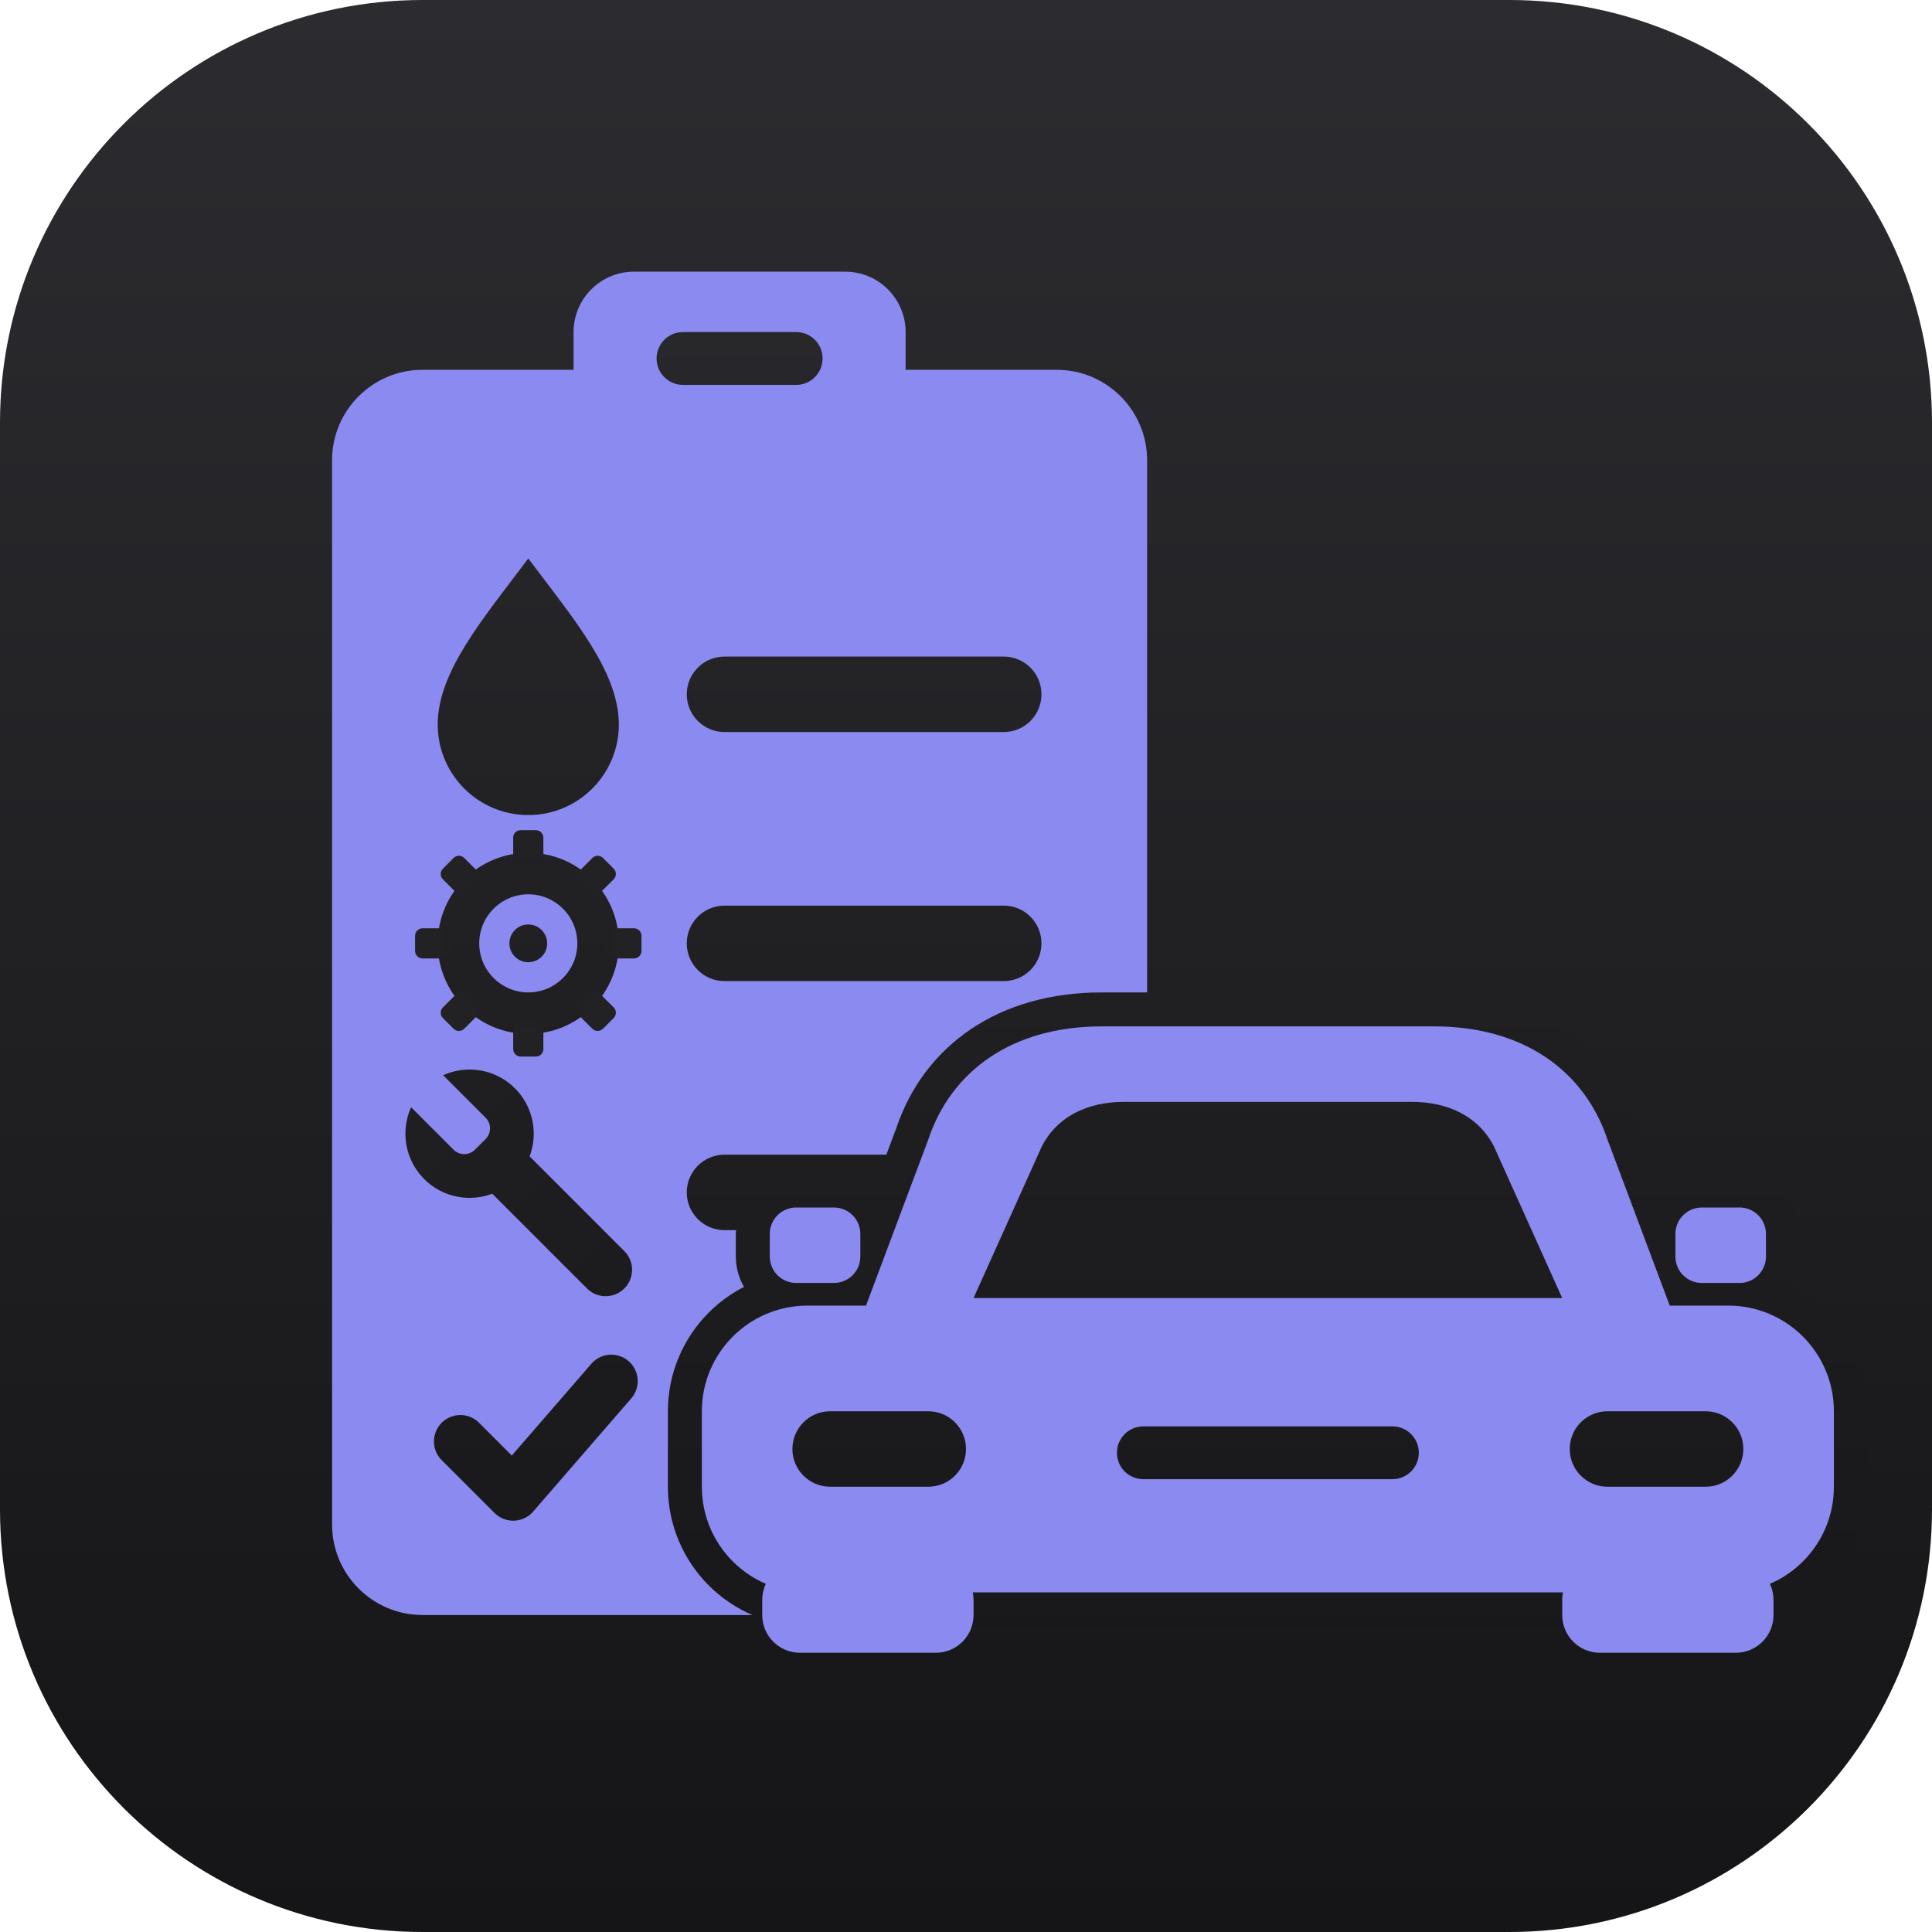
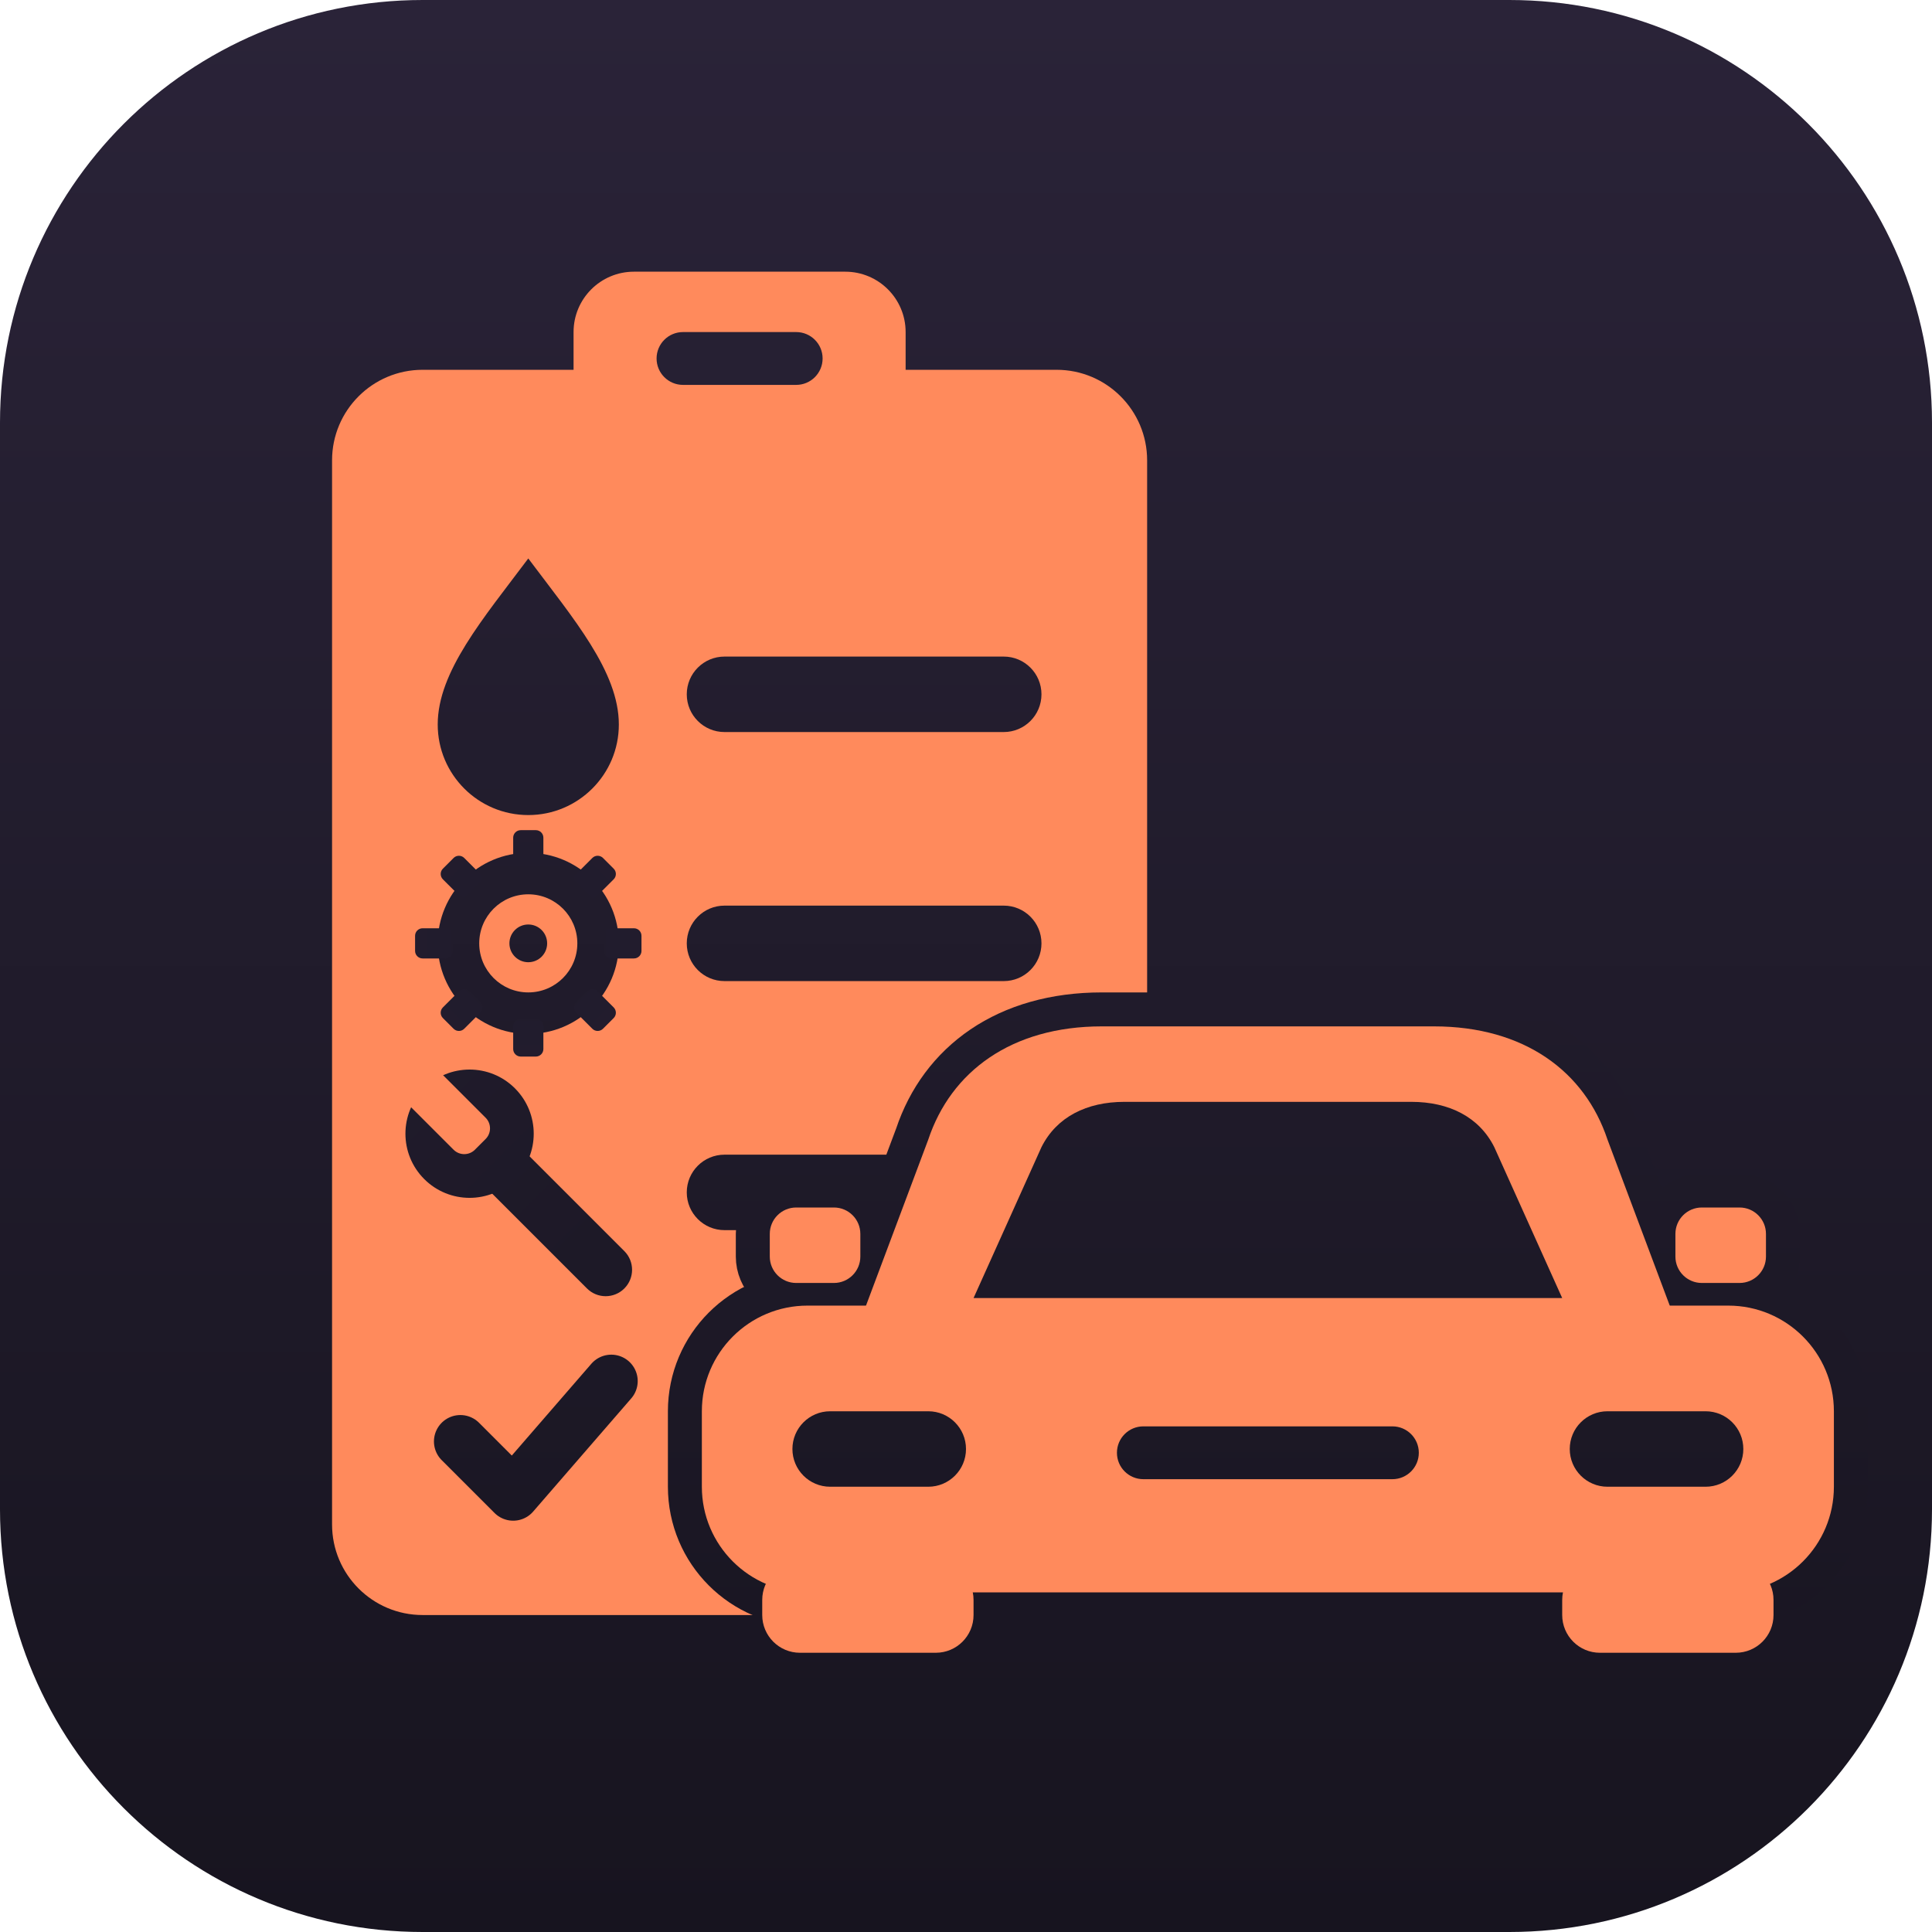
<svg xmlns="http://www.w3.org/2000/svg" width="512" height="512" viewBox="0 0 512 512">
  <defs>
    <linearGradient id="bg" gradientUnits="userSpaceOnUse" x1="0" y1="0" x2="0" y2="512">
-       <stop offset="0" stop-color="#2C2C30" />
-       <stop offset="1" stop-color="#151517" />
+       <stop offset="0" stop-color="#2A2338" />
+       <stop offset="1" stop-color="#17141F" />
    </linearGradient>
  </defs>
  <rect width="512" height="512" rx="112" fill="url(#bg)" />
  <g transform="translate(256 256) scale(1) translate(-256 -256)">
    <g transform="translate(-4 -6)">
-       <rect x="92" y="104" width="216" height="330" rx="24" fill="#8A8AF0" />
-       <rect x="156" y="78" width="88" height="48" rx="16" fill="#8A8AF0" />
+       <rect x="92" y="104" width="216" height="330" rx="24" fill="#FF8A5C" />
+       <rect x="156" y="78" width="88" height="48" rx="16" fill="#FF8A5C" />
      <rect x="178" y="94" width="44" height="14" rx="7" fill="url(#bg)" />
      <path fill="url(#bg)" d="M144 154 C156 170 168 184 168 198 A24 24 0 0 1 120 198 C120 184 132 170 144 154 Z" />
      <rect x="186" y="180" width="94" height="20" rx="10" fill="url(#bg)" />
      <circle cx="144" cy="256" r="24" fill="url(#bg)" />
      <rect x="140" y="226" width="8" height="10" rx="2" fill="url(#bg)" transform="rotate(0 144 256)" />
      <rect x="140" y="226" width="8" height="10" rx="2" fill="url(#bg)" transform="rotate(45 144 256)" />
      <rect x="140" y="226" width="8" height="10" rx="2" fill="url(#bg)" transform="rotate(90 144 256)" />
      <rect x="140" y="226" width="8" height="10" rx="2" fill="url(#bg)" transform="rotate(135 144 256)" />
      <rect x="140" y="226" width="8" height="10" rx="2" fill="url(#bg)" transform="rotate(180 144 256)" />
      <rect x="140" y="226" width="8" height="10" rx="2" fill="url(#bg)" transform="rotate(225 144 256)" />
      <rect x="140" y="226" width="8" height="10" rx="2" fill="url(#bg)" transform="rotate(270 144 256)" />
      <rect x="140" y="226" width="8" height="10" rx="2" fill="url(#bg)" transform="rotate(315 144 256)" />
-       <circle cx="144" cy="256" r="13" fill="#8A8AF0" />
+       <circle cx="144" cy="256" r="13" fill="#FF8A5C" />
      <circle cx="144" cy="256" r="5" fill="url(#bg)" />
      <rect x="186" y="246" width="94" height="20" rx="10" fill="url(#bg)" />
      <g transform="rotate(-45 144 322)">
        <rect x="137" y="306" width="14" height="52" rx="7" fill="url(#bg)" />
        <circle cx="144" cy="300" r="17" fill="url(#bg)" />
-         <rect x="138" y="278" width="12" height="26" rx="4" fill="#8A8AF0" />
+         <rect x="138" y="278" width="12" height="26" rx="4" fill="#FF8A5C" />
      </g>
      <rect x="186" y="312" width="94" height="20" rx="10" fill="url(#bg)" />
      <path d="M126 388 L140 402 L166 372" fill="none" stroke="url(#bg)" stroke-width="14" stroke-linecap="round" stroke-linejoin="round" />
      <rect x="186" y="378" width="94" height="20" rx="10" fill="url(#bg)" />
      <g stroke="url(#bg)" stroke-width="18" stroke-linejoin="round">
-         <path fill="#8A8AF0" d="M226 372 L250 308 C256 290 272 278 296 278 L384 278 C408 278 424 290 430 308 L454 372 Z" />
-         <rect x="190" y="352" width="300" height="76" rx="28" fill="#8A8AF0" />
-         <rect x="208" y="326" width="24" height="20" rx="7" fill="#8A8AF0" />
-         <rect x="448" y="326" width="24" height="20" rx="7" fill="#8A8AF0" />
+         <path fill="#FF8A5C" d="M226 372 L250 308 C256 290 272 278 296 278 L384 278 C408 278 424 290 430 308 L454 372 Z" />
+         <rect x="190" y="352" width="300" height="76" rx="28" fill="#FF8A5C" />
+         <rect x="208" y="326" width="24" height="20" rx="7" fill="#FF8A5C" />
+         <rect x="448" y="326" width="24" height="20" rx="7" fill="#FF8A5C" />
      </g>
-       <path fill="#8A8AF0" d="M226 372 L250 308 C256 290 272 278 296 278 L384 278 C408 278 424 290 430 308 L454 372 Z" />
-       <rect x="208" y="326" width="24" height="20" rx="7" fill="#8A8AF0" />
-       <rect x="448" y="326" width="24" height="20" rx="7" fill="#8A8AF0" />
-       <rect x="190" y="352" width="300" height="76" rx="28" fill="#8A8AF0" />
+       <path fill="#FF8A5C" d="M226 372 L250 308 C256 290 272 278 296 278 L384 278 C408 278 424 290 430 308 L454 372 Z" />
+       <rect x="208" y="326" width="24" height="20" rx="7" fill="#FF8A5C" />
+       <rect x="448" y="326" width="24" height="20" rx="7" fill="#FF8A5C" />
+       <rect x="190" y="352" width="300" height="76" rx="28" fill="#FF8A5C" />
      <path fill="url(#bg)" d="M262 350 L280 310 C284 302 292 298 302 298 L378 298 C388 298 396 302 400 310 L418 350 Z" />
      <rect x="214" y="380" width="46" height="20" rx="10" fill="url(#bg)" />
      <rect x="420" y="380" width="46" height="20" rx="10" fill="url(#bg)" />
      <rect x="300" y="384" width="80" height="14" rx="7" fill="url(#bg)" />
-       <rect x="206" y="420" width="56" height="24" rx="10" fill="#8A8AF0" />
-       <rect x="418" y="420" width="56" height="24" rx="10" fill="#8A8AF0" />
+       <rect x="206" y="420" width="56" height="24" rx="10" fill="#FF8A5C" />
+       <rect x="418" y="420" width="56" height="24" rx="10" fill="#FF8A5C" />
    </g>
  </g>
</svg>
